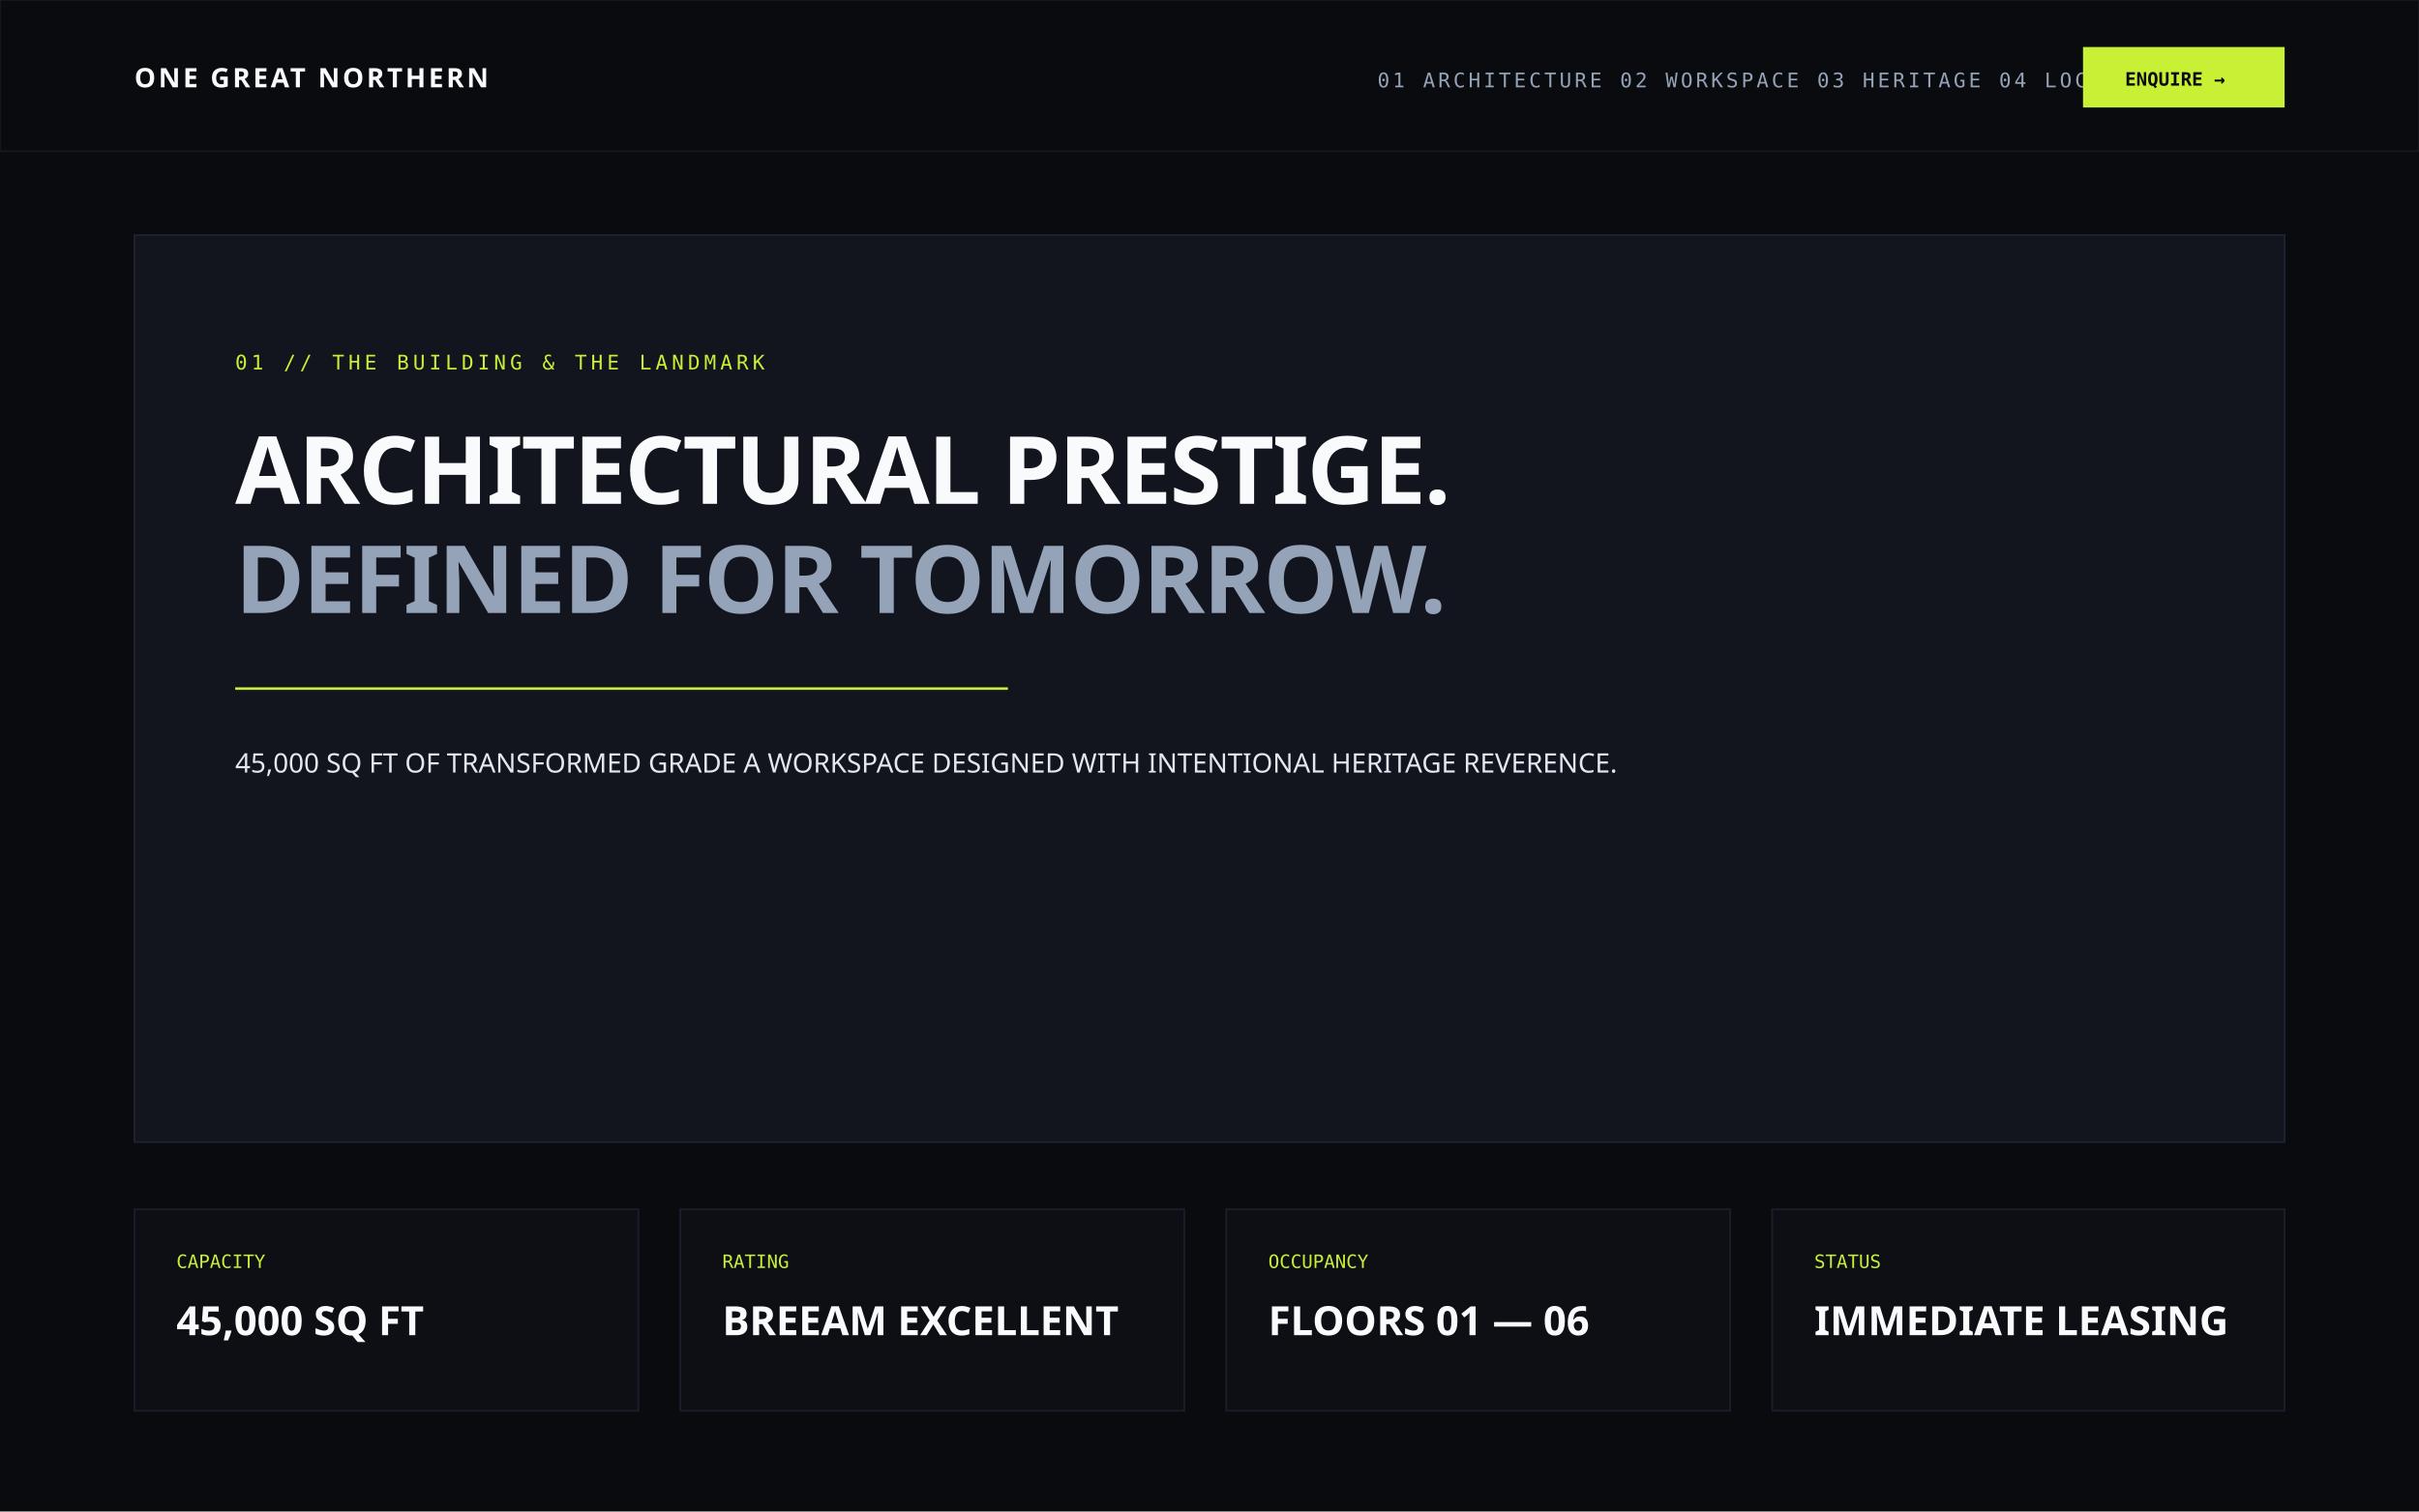
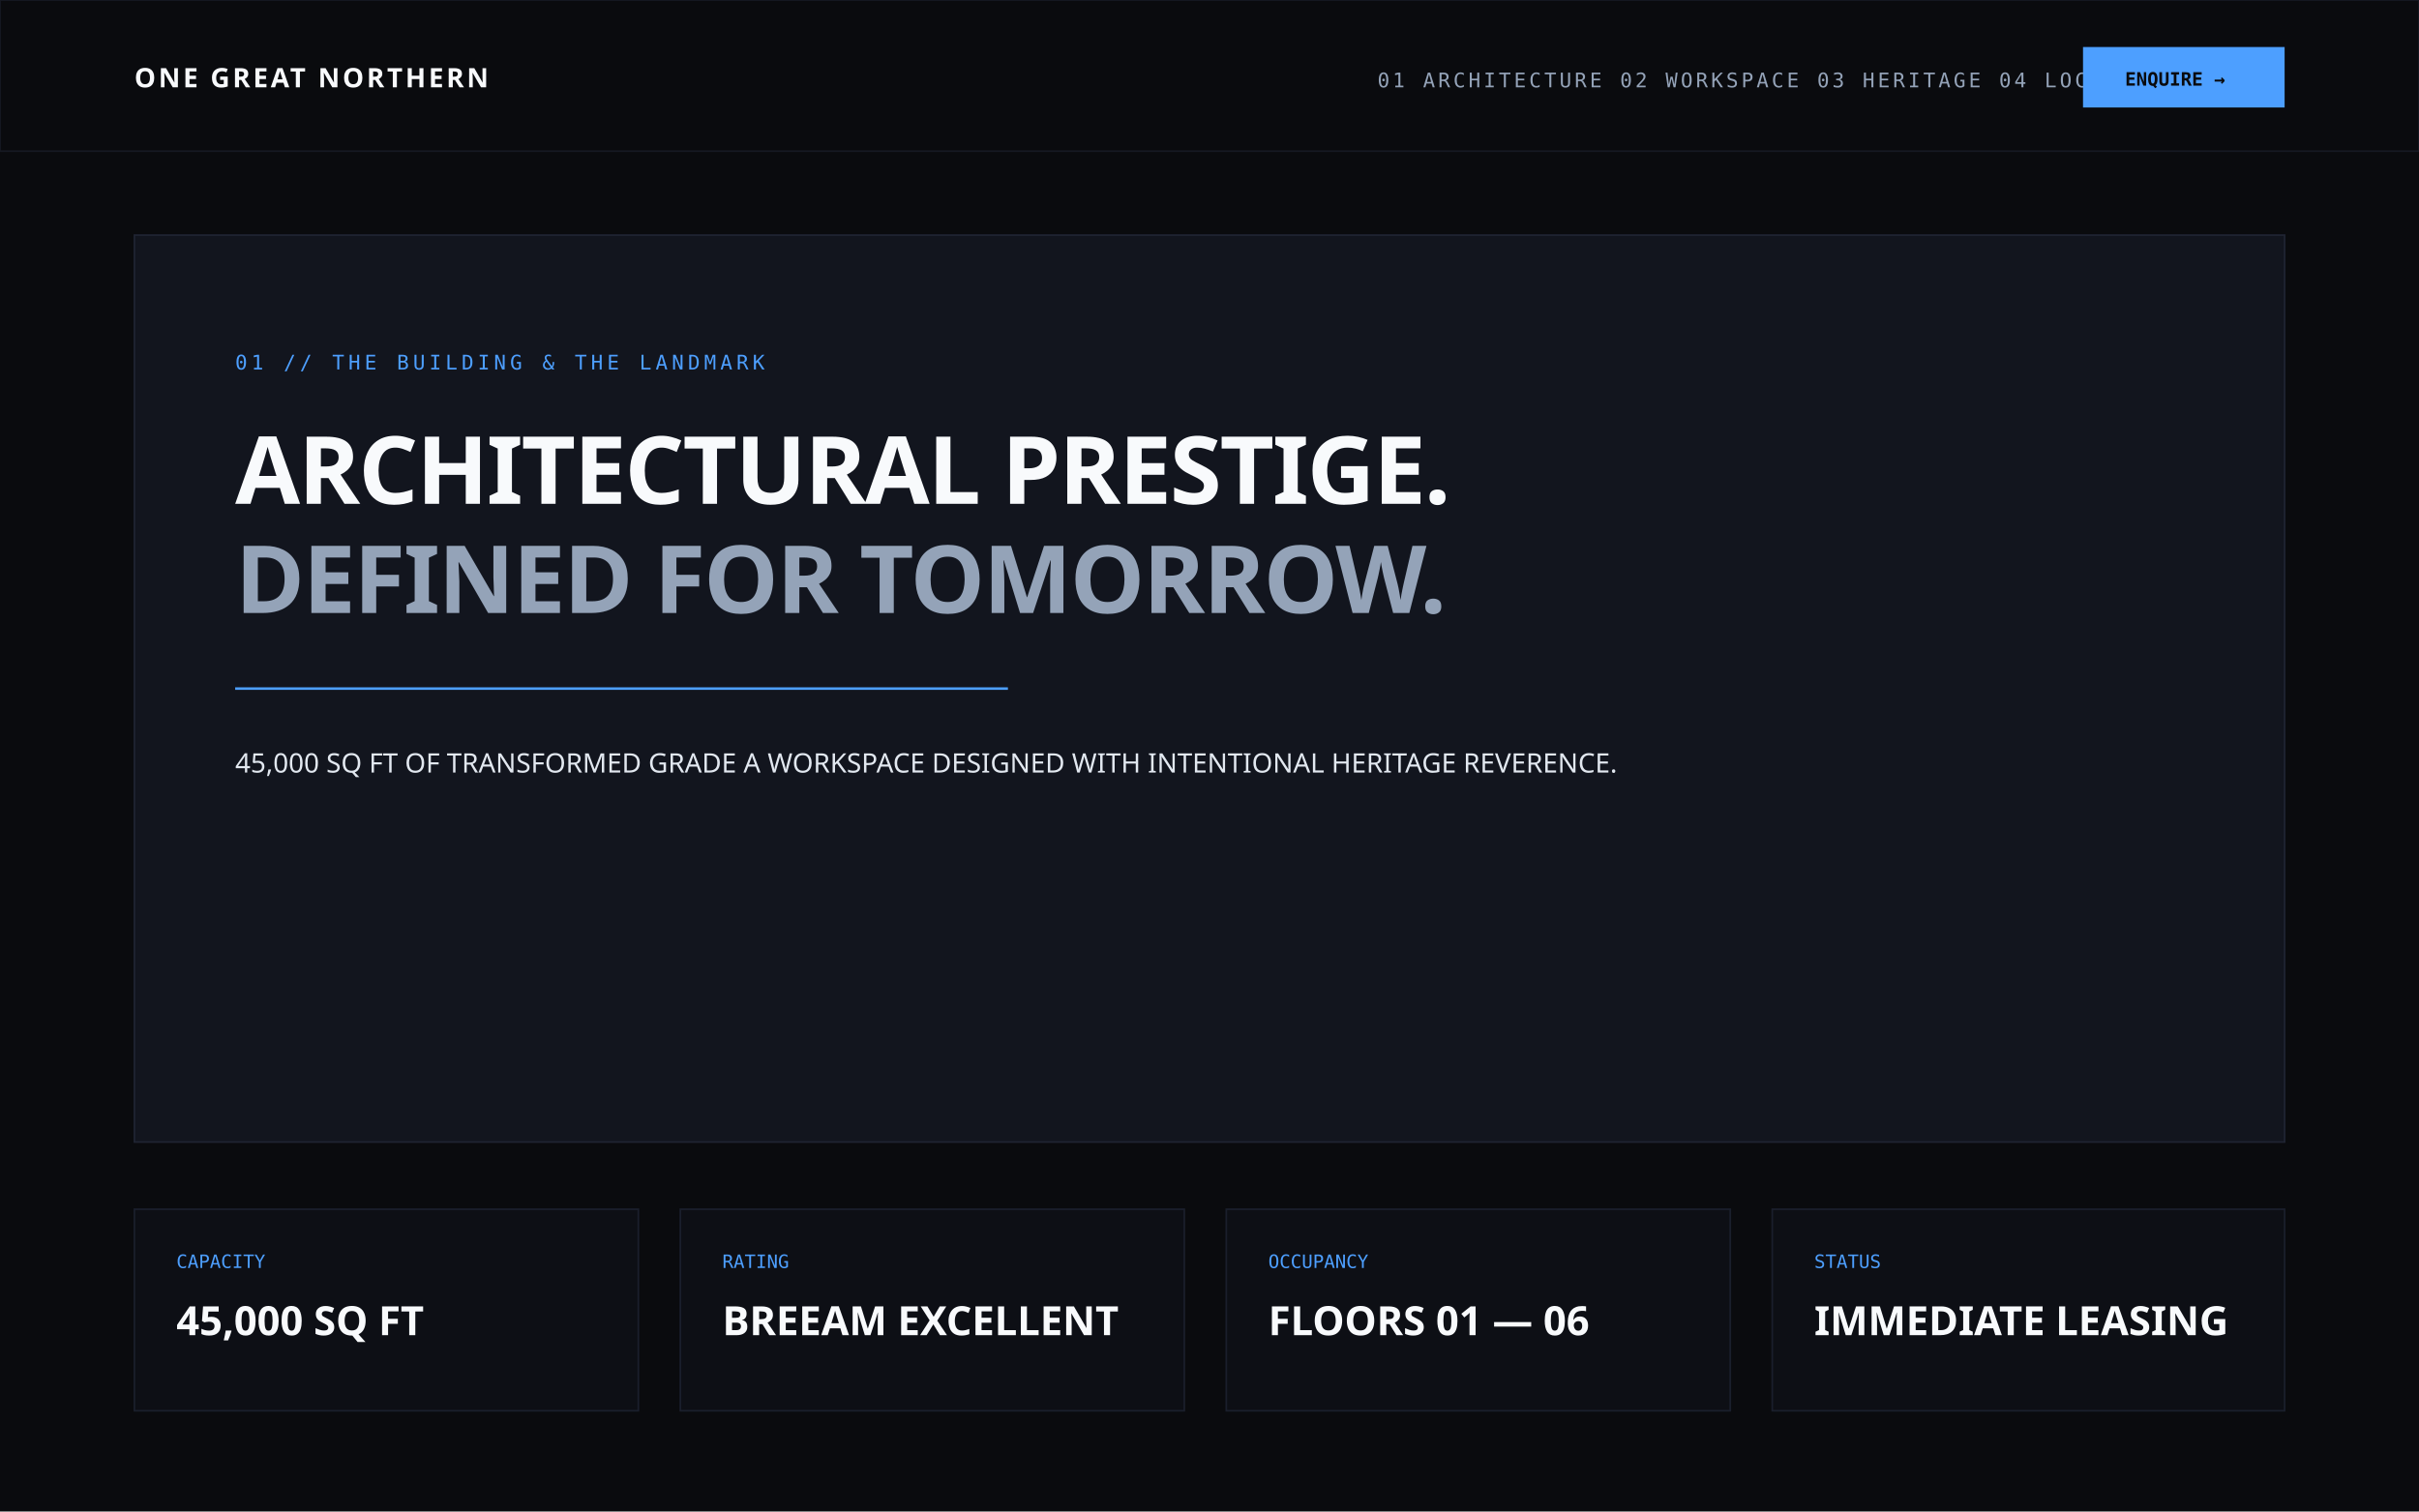
<svg xmlns="http://www.w3.org/2000/svg" width="1440" height="900" viewBox="0 0 1440 900" fill="none">
  <rect width="1440" height="900" fill="#0A0B0E" />
  <rect width="1440" height="90" fill="#0A0B0E" stroke="#161922" />
  <text x="80" y="52" font-family="sans-serif" font-size="16" font-weight="900" letter-spacing="0.1em" fill="#F8FAFC">ONE GREAT NORTHERN</text>
  <text x="820" y="52" font-family="monospace" font-size="12" letter-spacing="0.15em" fill="#94A3B8">01 ARCHITECTURE  02 WORKSPACE  03 HERITAGE  04 LOCATION</text>
-   <rect x="1240" y="28" width="120" height="36" fill="#C8F135" rx="0" />
+   <rect x="1240" y="28" width="120" height="36" fill="#4D9FFF" rx="0" />
  <text x="1265" y="51" font-family="monospace" font-size="11" font-weight="800" fill="#0A0B0E">ENQUIRE →</text>
  <rect x="80" y="140" width="1280" height="540" fill="#12151E" stroke="#1F2432" />
-   <text x="140" y="220" font-family="monospace" font-size="12" letter-spacing="0.2em" fill="#C8F135">01 // THE BUILDING &amp; THE LANDMARK</text>
+   <text x="140" y="220" font-family="monospace" font-size="12" letter-spacing="0.2em" fill="#4D9FFF">01 // THE BUILDING &amp; THE LANDMARK</text>
  <text x="140" y="300" font-family="sans-serif" font-size="56" font-weight="900" letter-spacing="-0.02em" fill="#F8FAFC">ARCHITECTURAL PRESTIGE.</text>
  <text x="140" y="365" font-family="sans-serif" font-size="56" font-weight="900" letter-spacing="-0.02em" fill="#94A3B8">DEFINED FOR TOMORROW.</text>
-   <line x1="140" y1="410" x2="600" y2="410" stroke="#C8F135" stroke-width="1.5" />
+   <line x1="140" y1="410" x2="600" y2="410" stroke="#4D9FFF" stroke-width="1.5" />
  <text x="140" y="460" font-family="sans-serif" font-size="16" fill="#E2E8F0" max-width="500">45,000 SQ FT OF TRANSFORMED GRADE A WORKSPACE DESIGNED WITH INTENTIONAL HERITAGE REVERENCE.</text>
  <rect x="80" y="720" width="300" height="120" fill="#0D0F15" stroke="#1A1F2C" />
-   <text x="105" y="755" font-family="monospace" font-size="11" fill="#C8F135">CAPACITY</text>
+   <text x="105" y="755" font-family="monospace" font-size="11" fill="#4D9FFF">CAPACITY</text>
  <text x="105" y="795" font-family="sans-serif" font-size="24" font-weight="800" fill="#F8FAFC">45,000 SQ FT</text>
  <rect x="405" y="720" width="300" height="120" fill="#0D0F15" stroke="#1A1F2C" />
-   <text x="430" y="755" font-family="monospace" font-size="11" fill="#C8F135">RATING</text>
+   <text x="430" y="755" font-family="monospace" font-size="11" fill="#4D9FFF">RATING</text>
  <text x="430" y="795" font-family="sans-serif" font-size="24" font-weight="800" fill="#F8FAFC">BREEAM EXCELLENT</text>
  <rect x="730" y="720" width="300" height="120" fill="#0D0F15" stroke="#1A1F2C" />
-   <text x="755" y="755" font-family="monospace" font-size="11" fill="#C8F135">OCCUPANCY</text>
+   <text x="755" y="755" font-family="monospace" font-size="11" fill="#4D9FFF">OCCUPANCY</text>
  <text x="755" y="795" font-family="sans-serif" font-size="24" font-weight="800" fill="#F8FAFC">FLOORS 01 — 06</text>
  <rect x="1055" y="720" width="305" height="120" fill="#0D0F15" stroke="#1A1F2C" />
-   <text x="1080" y="755" font-family="monospace" font-size="11" fill="#C8F135">STATUS</text>
+   <text x="1080" y="755" font-family="monospace" font-size="11" fill="#4D9FFF">STATUS</text>
  <text x="1080" y="795" font-family="sans-serif" font-size="24" font-weight="800" fill="#F8FAFC">IMMEDIATE LEASING</text>
</svg>
